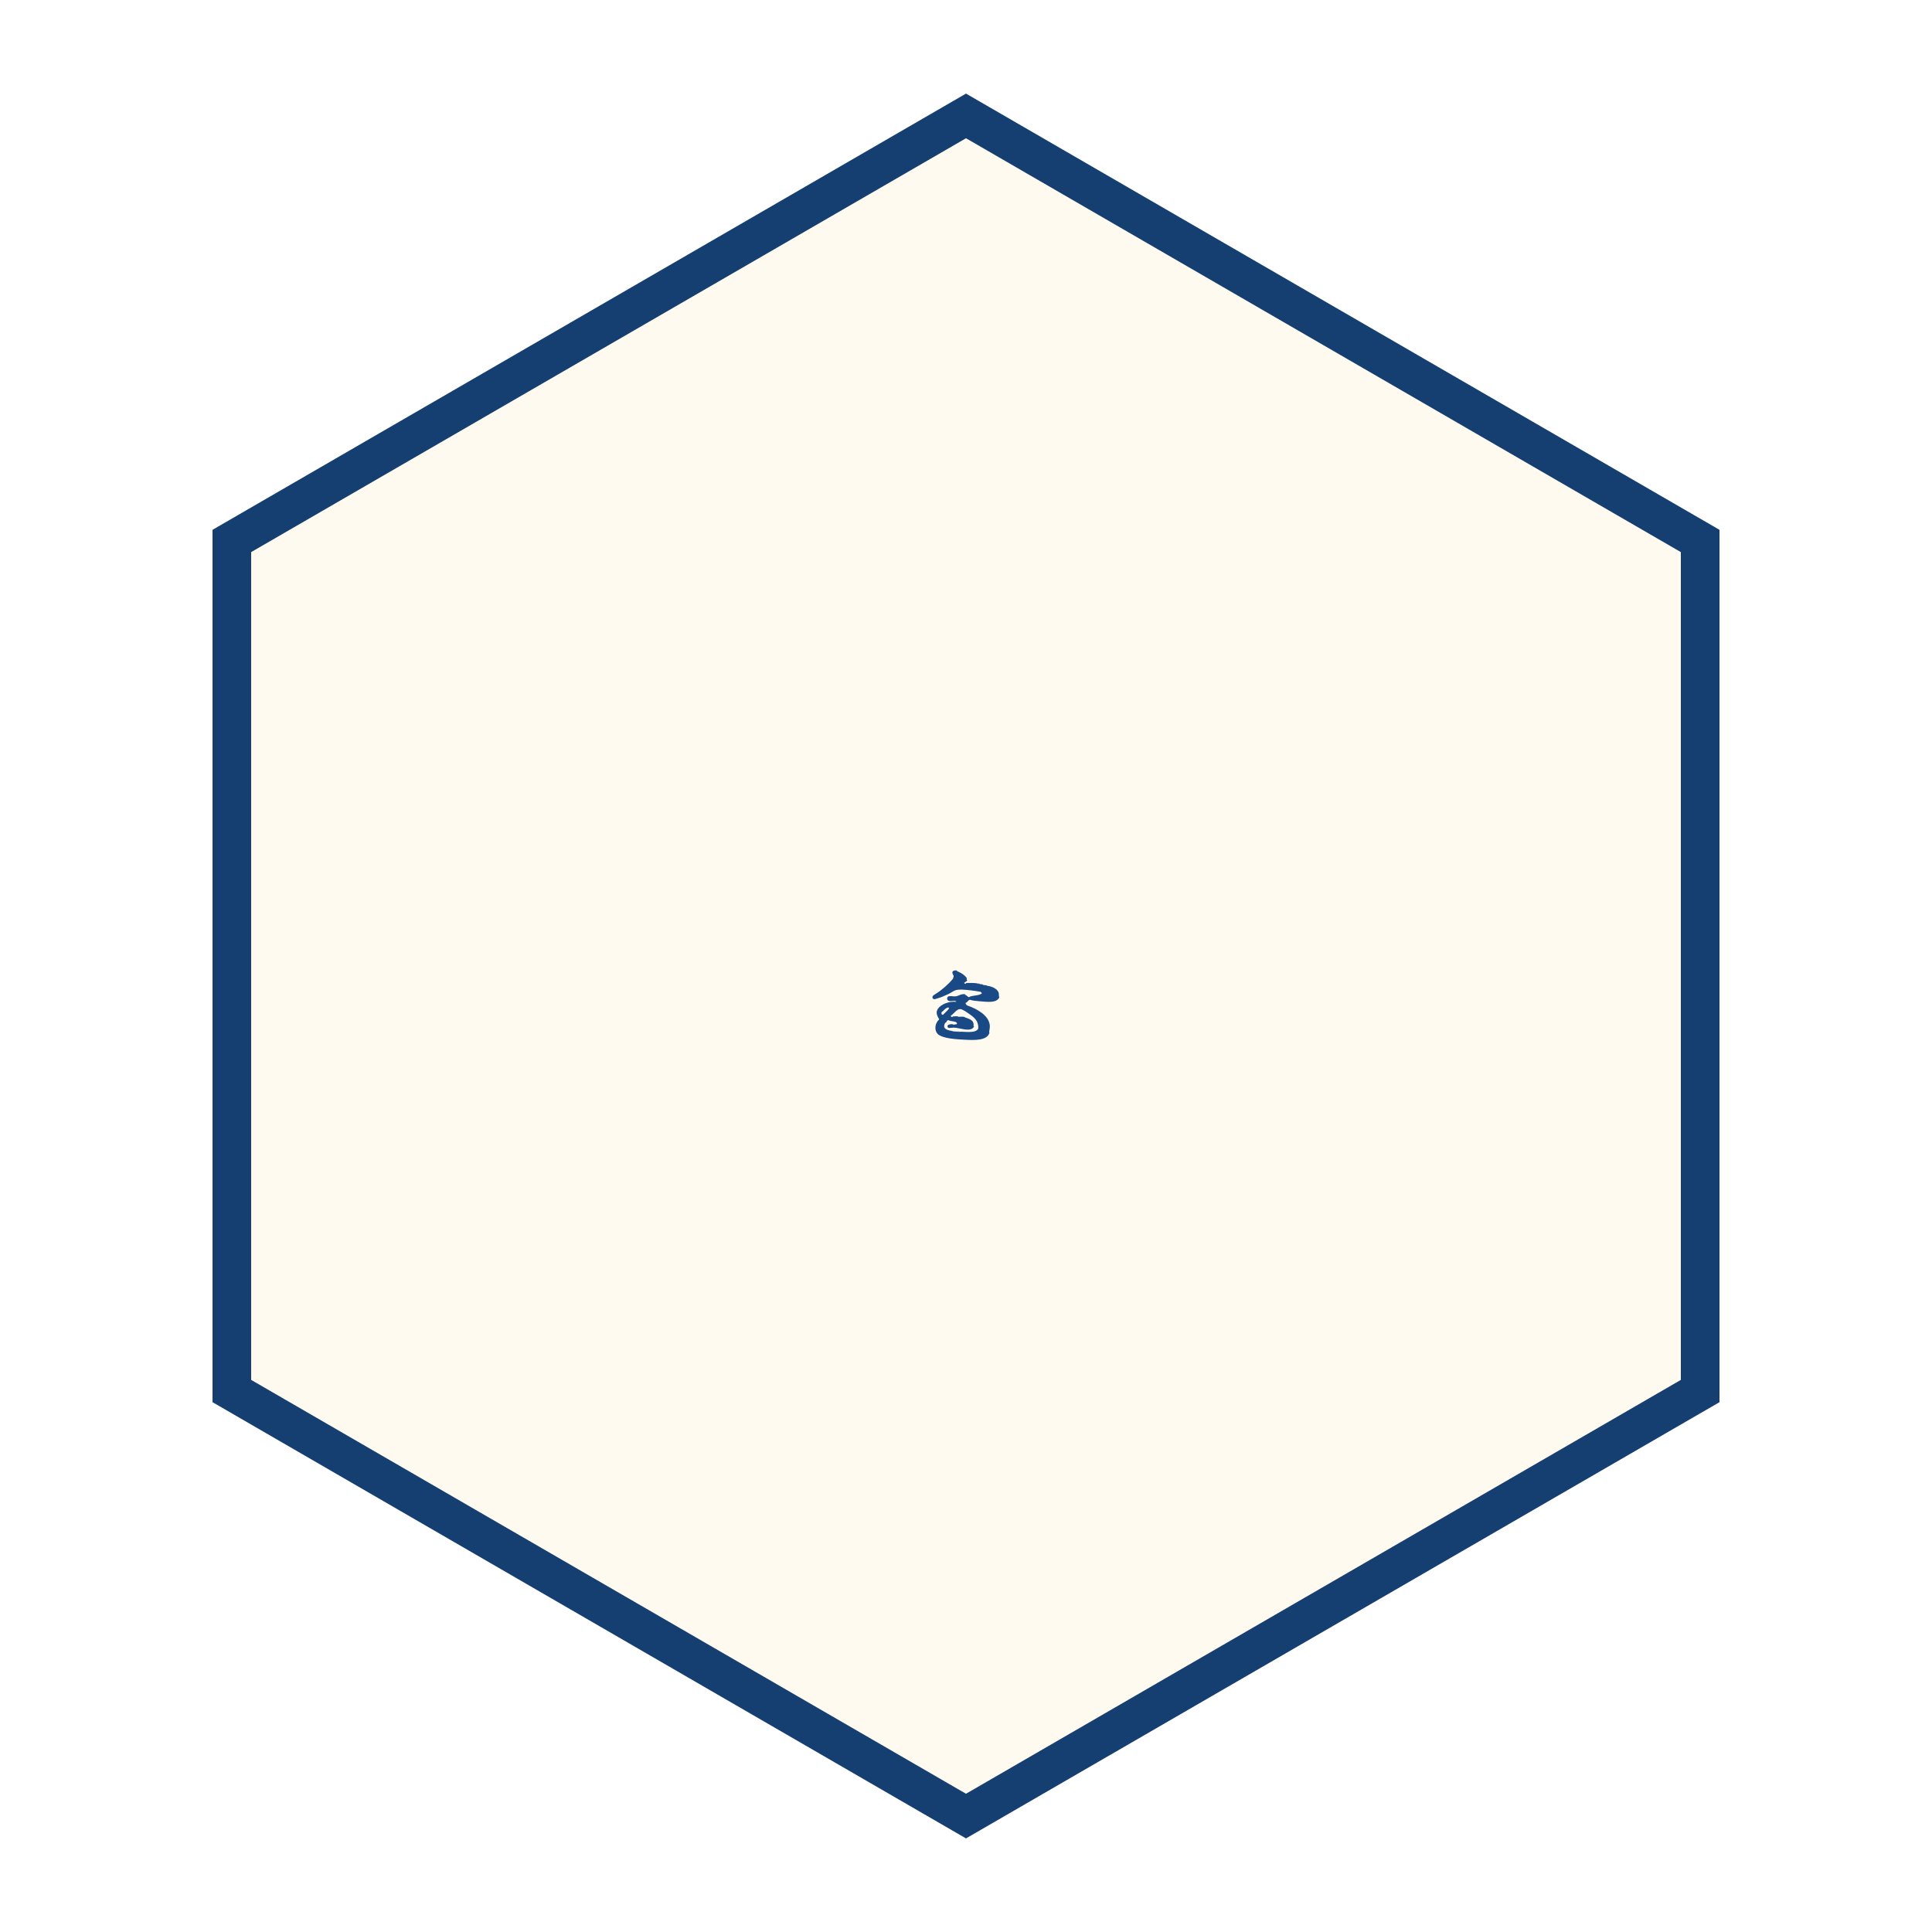
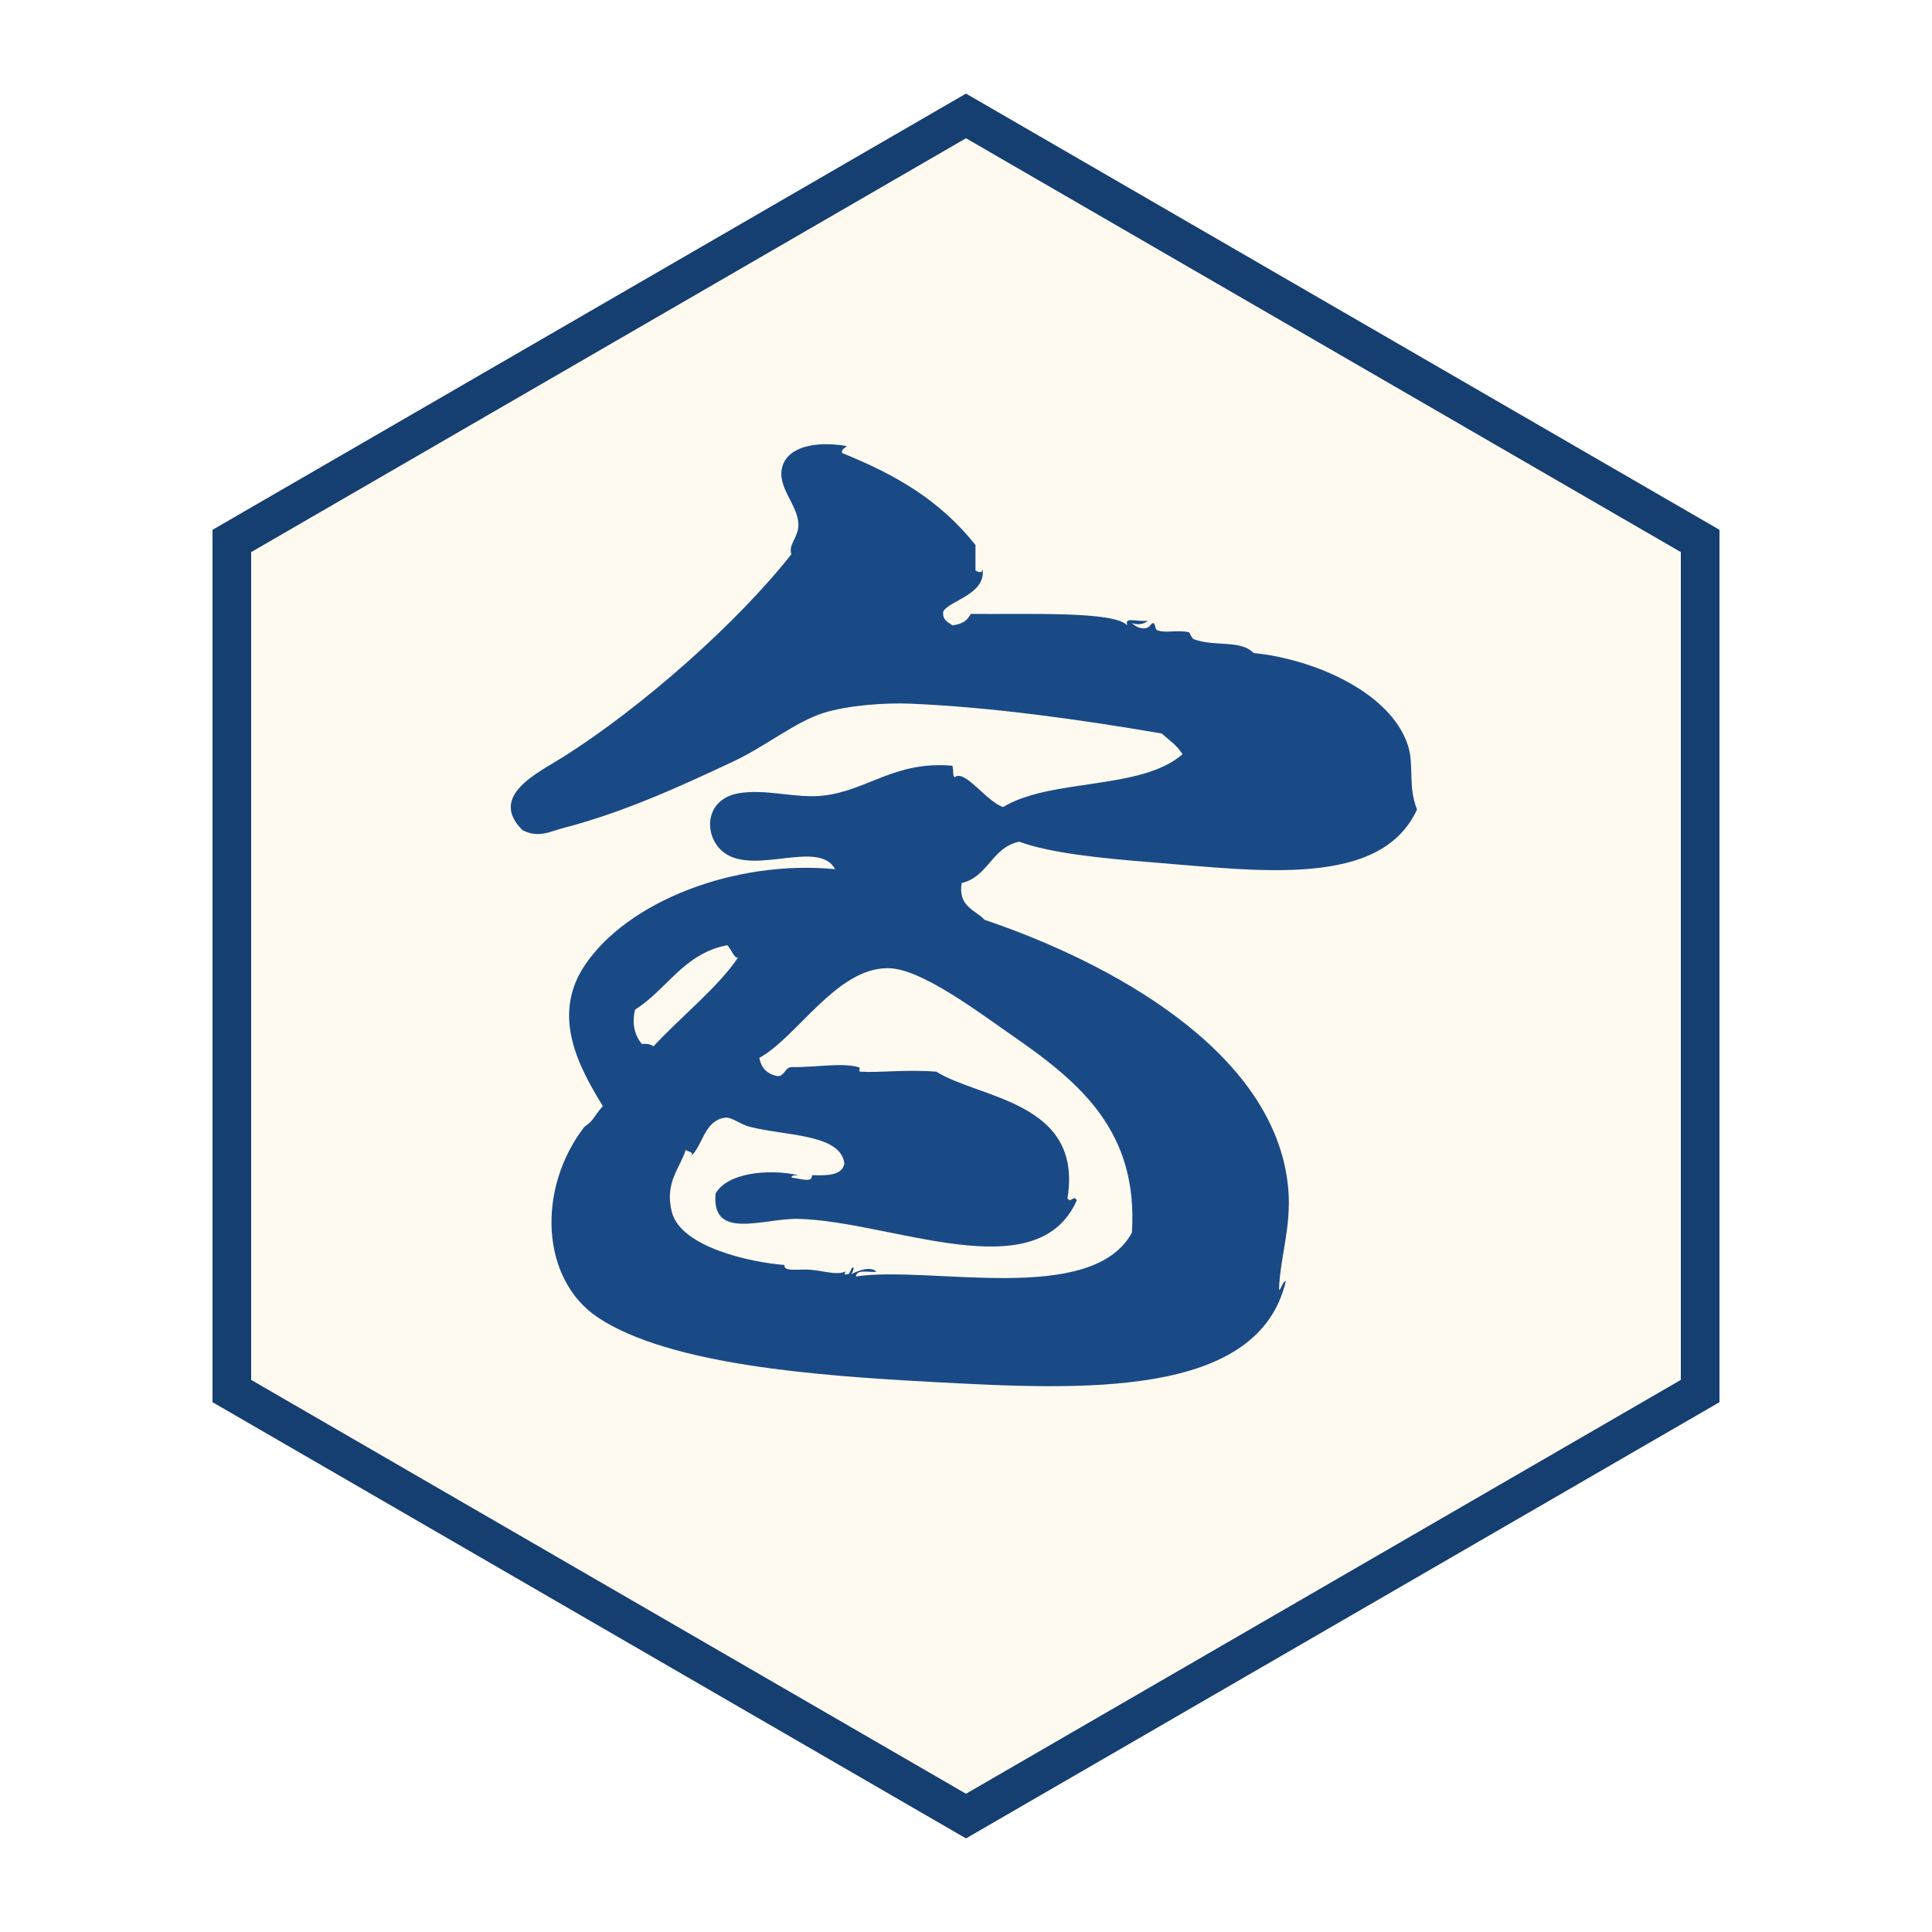
<svg xmlns="http://www.w3.org/2000/svg" viewBox="0 0 100 100" width="256" height="256">
  <polygon points="50,6 88,28 88,72 50,94 12,72 12,28" fill="#fffaf0" stroke="#153e71" stroke-width="2" />
-   <g transform="translate(50 50) translate(0 2.400) scale(0.096) translate(-109.369 -541.135)">
+   <g transform="translate(50 50) translate(0 2.400) scale(1.3) translate(-109.369 -541.135)">
    <path d="M100.309,538.926c-0.129,0.157-0.308-0.361-0.451-0.465c-1.737,0.337-2.388,1.764-3.665,2.564     c-0.134,0.551-0.022,1.024,0.275,1.373c0.212-0.031,0.352,0.016,0.458,0.09C98.008,541.318,99.534,540.105,100.309,538.926z      M126.961,530.493c0.26,0.787-0.007,1.641,0.366,2.563c-1.438,3.142-6.274,2.444-10.53,2.107     c-2.104-0.167-4.096-0.375-5.311-0.824c-1.088,0.224-1.227,1.398-2.29,1.647c-0.149,0.941,0.531,1.057,0.916,1.466     c4.861,1.641,11.61,5.191,12.088,10.712c0.132,1.537-0.339,2.756-0.368,4.029c0.125-0.091,0.117-0.312,0.272-0.365     c-1.084,4.688-8.14,4.345-14.009,4.026c-4.665-0.247-10.528-0.685-13.371-2.563c-2.278-1.508-2.465-5.114-0.548-7.6     c0.398-0.275,0.321-0.352,0.734-0.824c-0.935-1.525-2.066-3.574-0.734-5.584c1.699-2.564,5.983-4.232,9.981-3.85     c-0.642-1.19-3.164,0.234-4.396-0.64c-0.849-0.603-0.852-2.137,0.552-2.381c1.091-0.192,2.304,0.221,3.387,0.091     c1.776-0.211,2.835-1.389,5.128-1.188c0.063,0.285-0.011,0.373,0.093,0.458c0.397-0.329,1.229,0.938,1.922,1.188     c1.922-1.161,5.504-0.661,7.145-2.104c-0.205-0.347-0.535-0.564-0.825-0.824c-3.309-0.57-6.816-1.051-9.979-1.188     c-1.022-0.046-2.514,0.065-3.481,0.365c-1.104,0.343-2.322,1.335-3.571,1.923c-2.13,1-4.38,2.034-6.775,2.656     c-0.536,0.139-1.013,0.423-1.648,0.09c-1.38-1.375,0.651-2.298,1.648-2.929c3.123-1.979,6.901-5.313,9.063-8.06     c-0.147-0.363,0.293-0.685,0.277-1.188c-0.024-0.792-0.868-1.479-0.643-2.291c0.218-0.771,1.27-1.044,2.566-0.824     c-0.062,0.095-0.21,0.095-0.187,0.276c2.198,0.89,3.896,1.89,5.313,3.662c0,0.334,0,0.67,0,1.009     c0.029,0.046,0.317,0.176,0.276-0.094c0.194,1.054-1.333,1.295-1.56,1.737c-0.038,0.349,0.194,0.417,0.367,0.549     c0.481-0.068,0.586-0.222,0.732-0.456c2.364,0.021,5.712-0.114,6.227,0.456c-0.097-0.353,0.287-0.139,0.824-0.182     c-0.198,0.165-0.42,0.16-0.641,0.092c0.358,0.32,0.668,0.208,0.731,0.09c0.22-0.265,0.166,0.135,0.273,0.188     c0.32,0.146,0.818-0.029,1.282,0.091c0.015,0.004,0.099,0.242,0.186,0.274c0.817,0.309,1.869,0.009,2.379,0.55     C123.13,527.051,126.25,528.342,126.961,530.493z M115.974,549.907c0.26-3.993-2.018-5.943-4.67-7.784     c-1.467-1.014-3.716-2.736-5.035-2.748c-2.051-0.018-3.615,2.741-5.128,3.572c0.076,0.412,0.32,0.65,0.731,0.729     c0.291-0.015,0.271-0.337,0.546-0.363c0.947,0.021,1.97-0.188,2.658,0c0.153,0.041-0.04,0.176,0.092,0.183     c0.747,0.05,1.782-0.096,3.021,0c1.713,1.081,5.846,1.183,5.22,5.038c0.122,0.225,0.276-0.166,0.368,0.091     c-1.601,3.587-7.392,0.819-11.082,0.733c-1.403-0.033-3.467,0.883-3.297-1.01c0.465-0.816,2.057-0.998,3.297-0.731     c-0.107,0.016-0.256-0.017-0.277,0.093c0.693,0.128,0.79,0.148,0.826-0.093c0.596,0.016,1.183,0.022,1.282-0.457     c-0.127-1.188-2.353-1.105-3.754-1.466c-0.43-0.109-0.729-0.407-1.008-0.365c-0.835,0.127-0.866,1.132-1.374,1.557     c0.186-0.188-0.036-0.183-0.183-0.273c-0.197,0.685-0.854,1.284-0.549,2.474c0.366,1.417,3.2,2.01,4.487,2.106     c-0.055,0.238,0.399,0.187,0.823,0.182c0.62-0.006,1.208,0.265,1.623,0.072c-0.026,0.033-0.046,0.07-0.065,0.109     c0.298,0.081,0.191-0.236,0.365-0.273c0.005,0.127-0.042,0.203-0.091,0.273c0.213-0.099,0.742-0.352,1.007-0.094     c-0.296,0.042-0.792-0.12-0.822,0.188C107.924,551.204,114.368,552.845,115.974,549.907z" fill="#1a4a86" />
  </g>
</svg>
